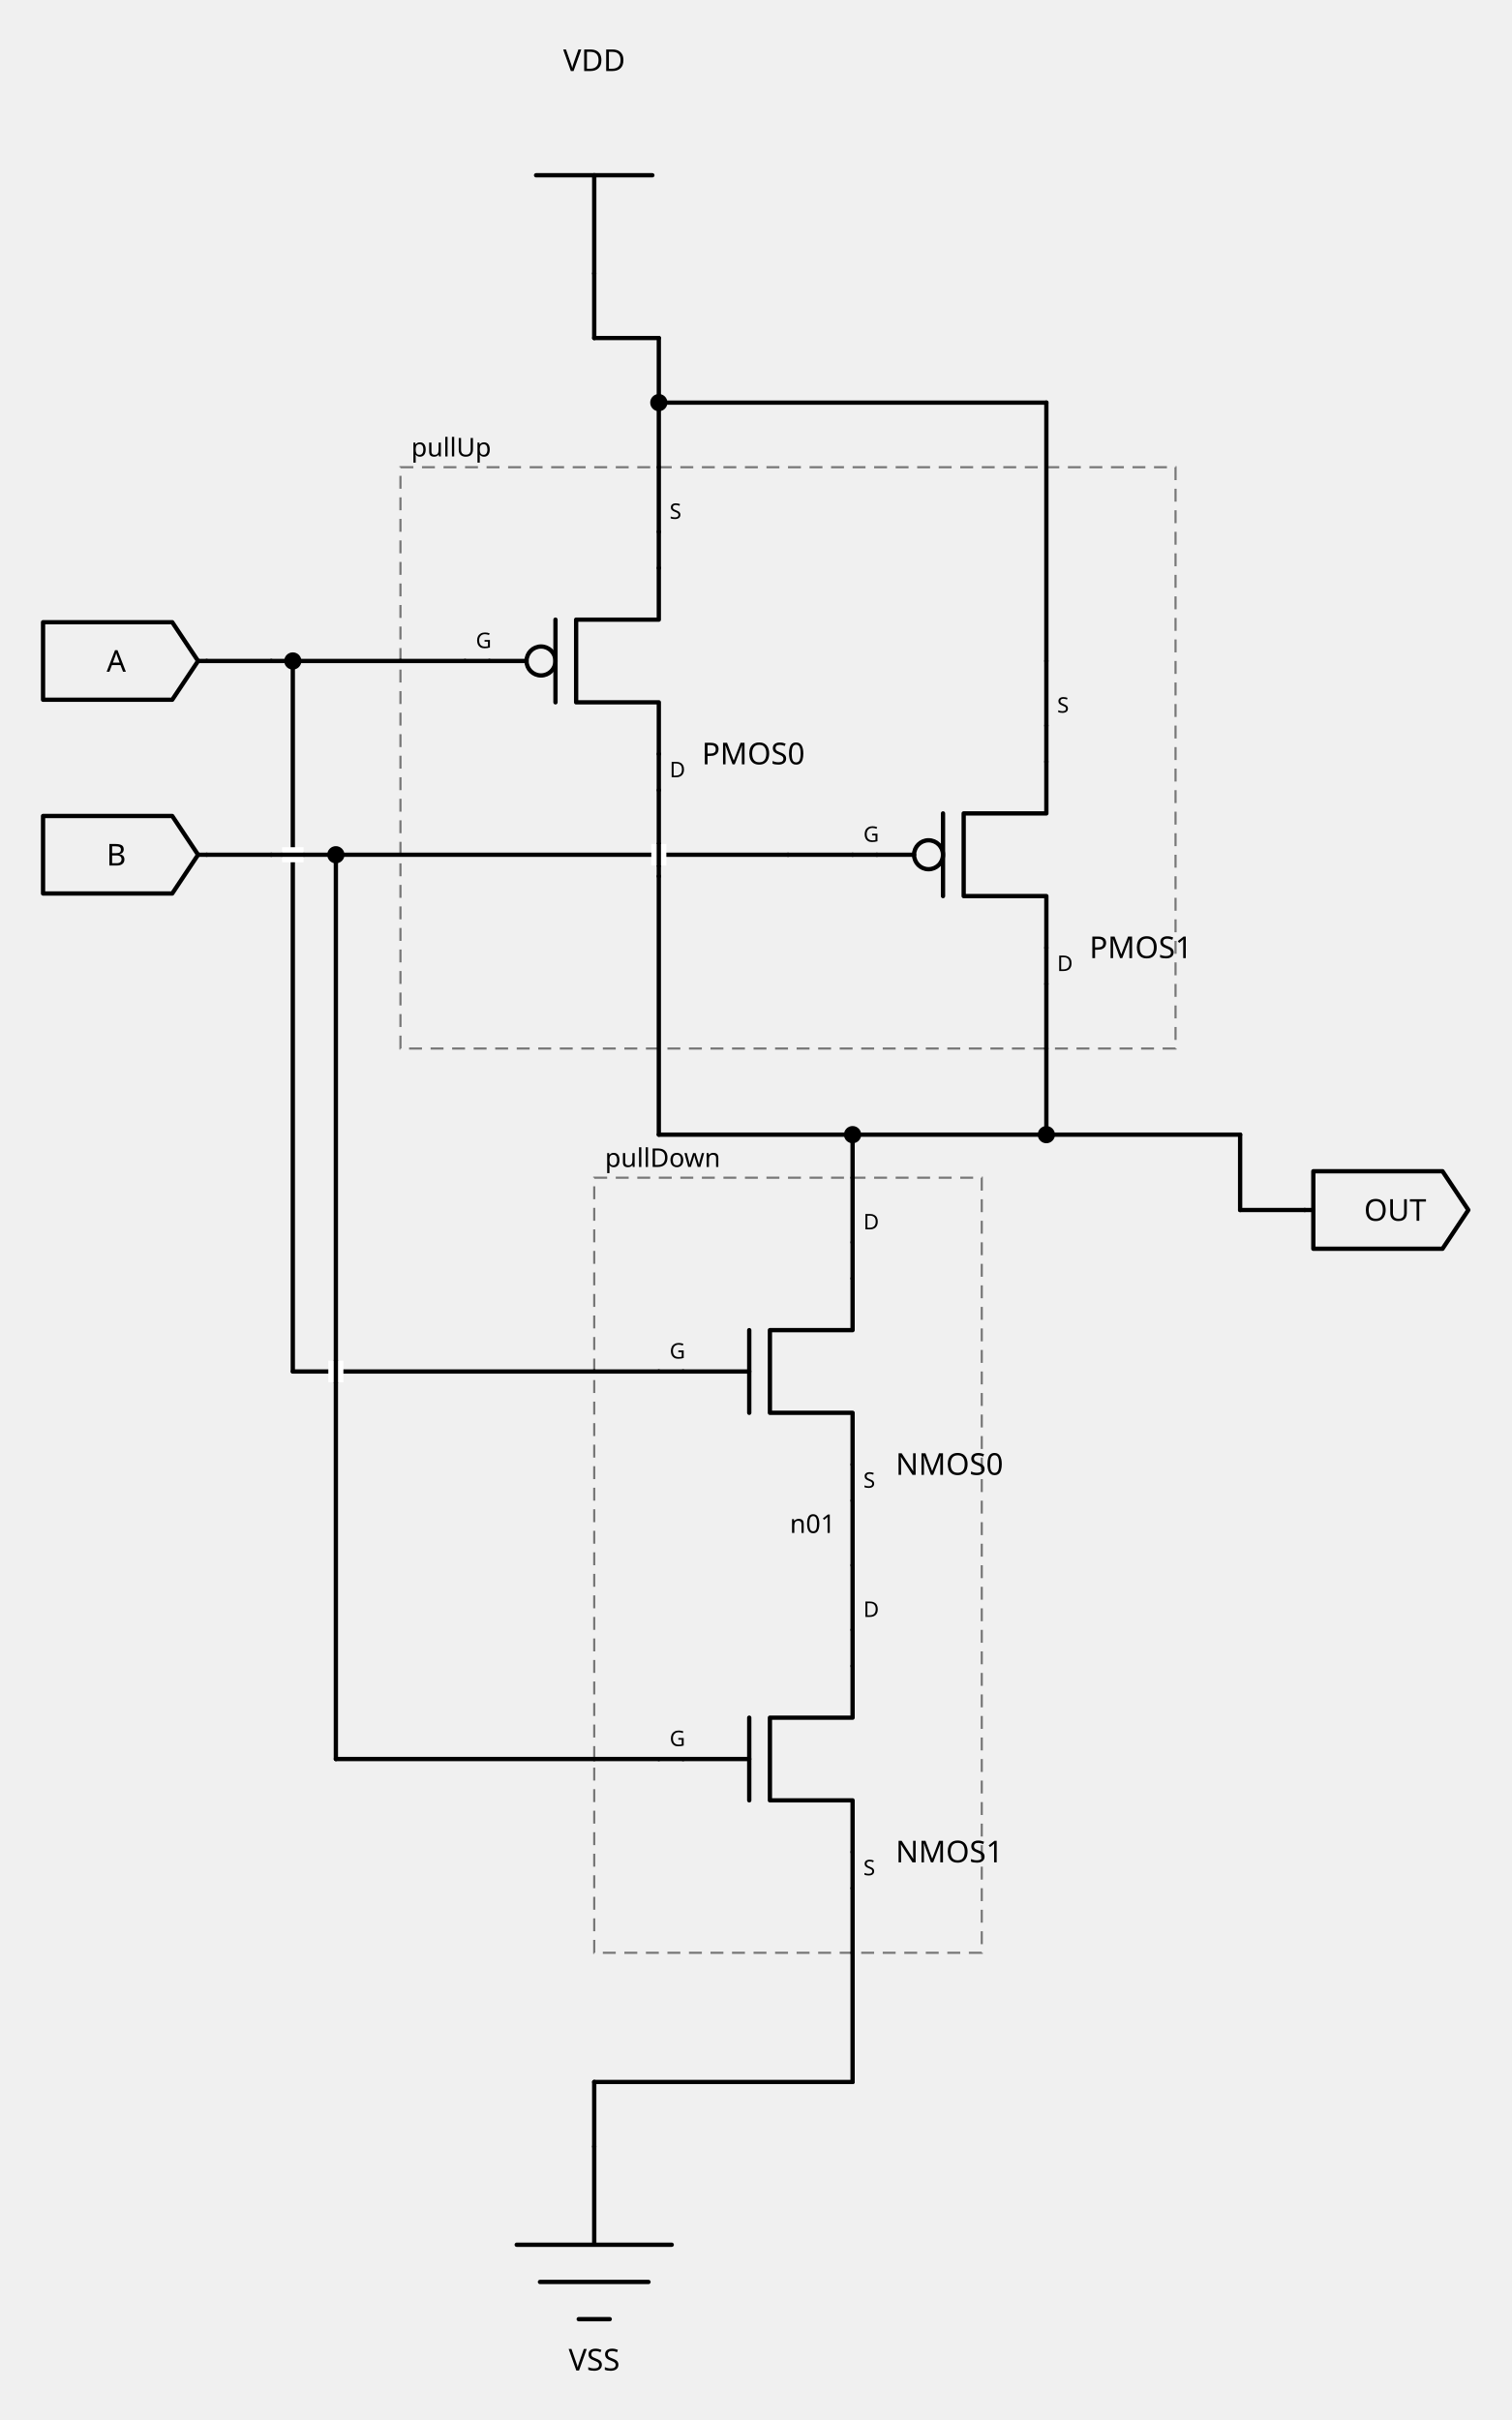
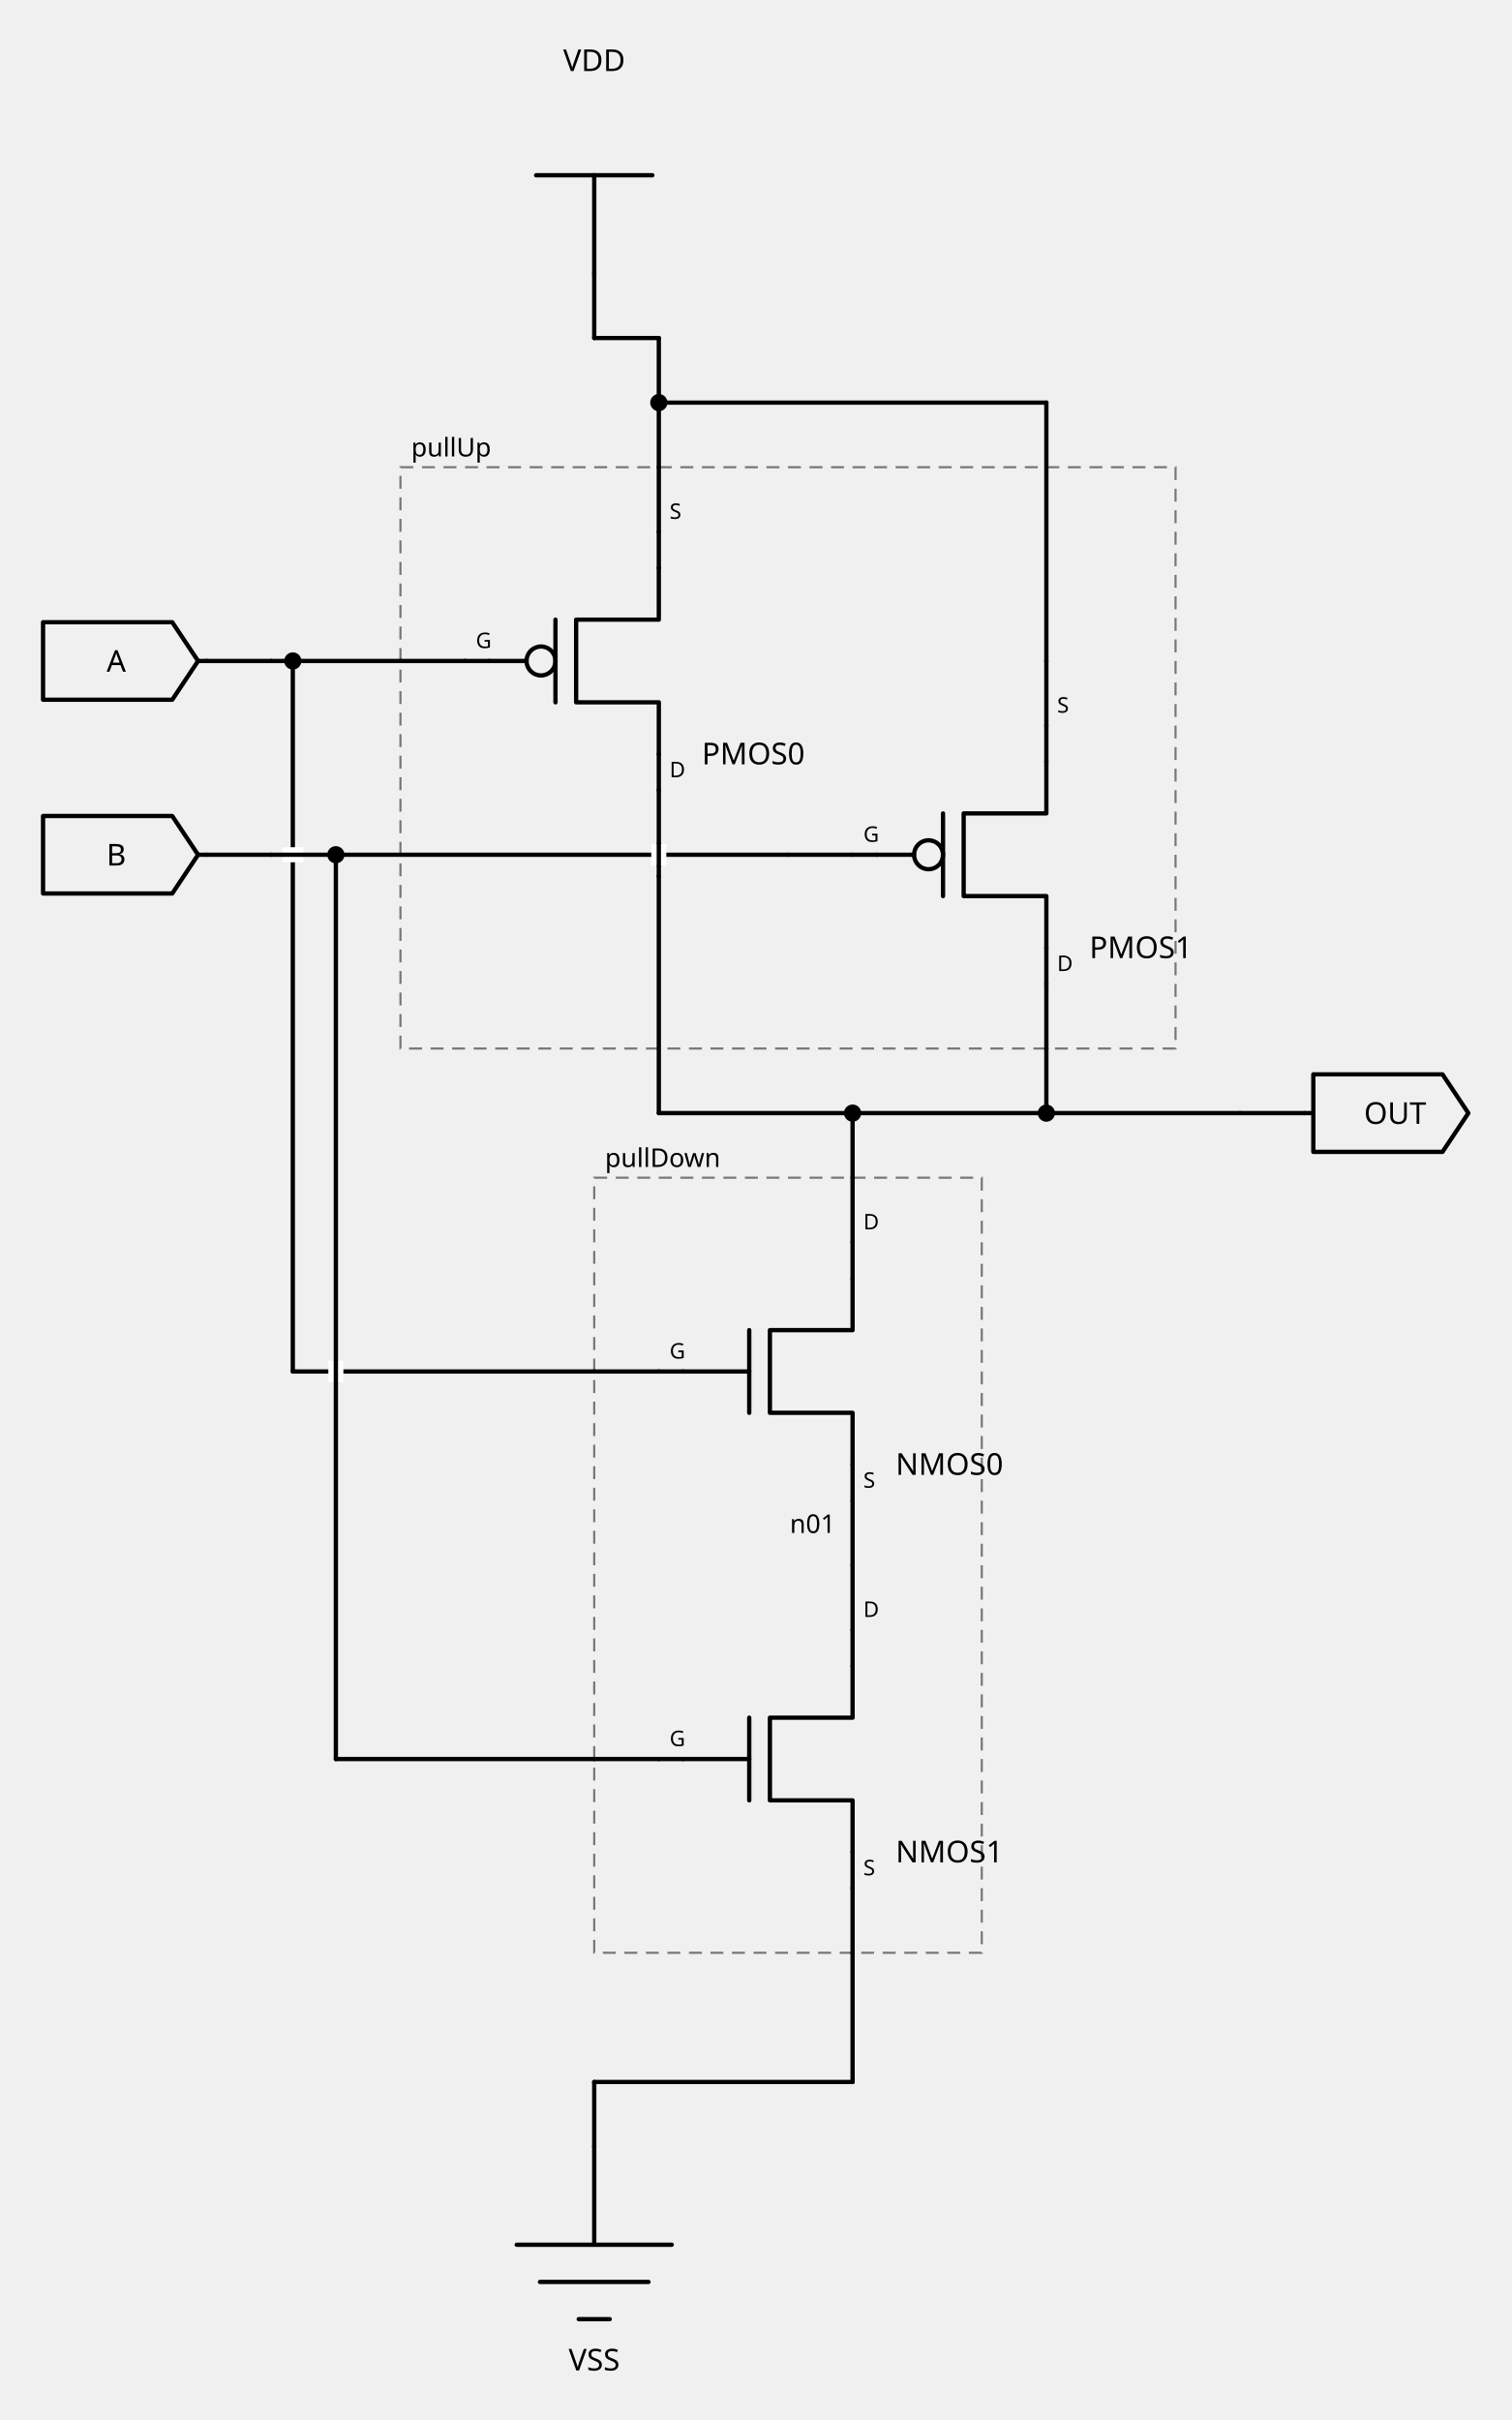
<svg xmlns="http://www.w3.org/2000/svg" id="fixture-nand2" width="702" viewBox="24 -7 702 1124" height="1124" role="graphics-document document" aria-roledescription="circuitDiagram">
  <style>#fixture-nand2{font-family:"trebuchet ms",verdana,arial,sans-serif;font-size:16px;fill:#333;}@keyframes edge-animation-frame{from{stroke-dashoffset:0;}}@keyframes dash{to{stroke-dashoffset:0;}}#fixture-nand2 .edge-animation-slow{stroke-dasharray:9,5!important;stroke-dashoffset:900;animation:dash 50s linear infinite;stroke-linecap:round;}#fixture-nand2 .edge-animation-fast{stroke-dasharray:9,5!important;stroke-dashoffset:900;animation:dash 20s linear infinite;stroke-linecap:round;}#fixture-nand2 .error-icon{fill:#552222;}#fixture-nand2 .error-text{fill:#552222;stroke:#552222;}#fixture-nand2 .edge-thickness-normal{stroke-width:1px;}#fixture-nand2 .edge-thickness-thick{stroke-width:3.5px;}#fixture-nand2 .edge-pattern-solid{stroke-dasharray:0;}#fixture-nand2 .edge-thickness-invisible{stroke-width:0;fill:none;}#fixture-nand2 .edge-pattern-dashed{stroke-dasharray:3;}#fixture-nand2 .edge-pattern-dotted{stroke-dasharray:2;}#fixture-nand2 .marker{fill:#333333;stroke:#333333;}#fixture-nand2 .marker.cross{stroke:#333333;}#fixture-nand2 svg{font-family:"trebuchet ms",verdana,arial,sans-serif;font-size:16px;}#fixture-nand2 p{margin:0;}#fixture-nand2 .node .neo-node{stroke:#9370DB;}#fixture-nand2 [data-look="neo"].node rect,#fixture-nand2 [data-look="neo"].cluster rect,#fixture-nand2 [data-look="neo"].node polygon{stroke:#9370DB;filter:drop-shadow(1px 2px 2px rgba(185, 185, 185, 1));}#fixture-nand2 [data-look="neo"].swimlane.cluster rect{filter:none;}#fixture-nand2 [data-look="neo"].node path{stroke:#9370DB;stroke-width:1px;}#fixture-nand2 [data-look="neo"].node .outer-path{filter:drop-shadow(1px 2px 2px rgba(185, 185, 185, 1));}#fixture-nand2 [data-look="neo"].node .neo-line path{stroke:#9370DB;filter:none;}#fixture-nand2 [data-look="neo"].node circle{stroke:#9370DB;filter:drop-shadow(1px 2px 2px rgba(185, 185, 185, 1));}#fixture-nand2 [data-look="neo"].node circle .state-start{fill:#000000;}#fixture-nand2 [data-look="neo"].icon-shape .icon{fill:#9370DB;filter:drop-shadow(1px 2px 2px rgba(185, 185, 185, 1));}#fixture-nand2 [data-look="neo"].icon-shape .icon-neo path{stroke:#9370DB;filter:drop-shadow(1px 2px 2px rgba(185, 185, 185, 1));}#fixture-nand2 :root{--mermaid-font-family:"trebuchet ms",verdana,arial,sans-serif;}</style>
  <g />
  <g data-circuit="drawing">
    <g data-layer="frames">
      <rect x="210" y="210" width="360" height="270" fill="none" stroke="#777" stroke-width="1" data-stage="0" stroke-dasharray="6 4" />
      <text x="215" y="205" fill="black" stroke="none" font-size="12" font-family="sans-serif">
        <tspan x="215" dy="0">pullUp</tspan>
      </text>
      <rect x="300" y="540" width="180" height="360" fill="none" stroke="#777" stroke-width="1" data-stage="1" stroke-dasharray="6 4" />
      <text x="305" y="535" fill="black" stroke="none" font-size="12" font-family="sans-serif">
        <tspan x="305" dy="0">pullDown</tspan>
      </text>
    </g>
    <g fill="none" stroke="black" stroke-width="2" stroke-linecap="round" data-layer="wires">
      <g data-net="A">
        <path d="M 120 300 L 150 300" />
        <path d="M 240 300 L 210 300" />
        <path d="M 210 300 L 160 300" />
        <path d="M 160 300 L 150 300" />
        <path d="M 330 630 L 300 630" />
        <path d="M 300 630 L 160 630" />
        <path d="M 160 630 L 160 300" />
        <circle cx="160" cy="300" r="3" fill="black" data-junction="A" />
      </g>
      <g data-net="B">
        <path d="M 120 390 L 150 390" />
        <path d="M 420 390 L 390 390" />
        <path d="M 390 390 L 180 390" />
        <path d="M 180 390 L 150 390" />
        <path d="M 330 810 L 300 810" />
        <path d="M 300 810 L 180 810" />
        <path d="M 180 810 L 180 390" />
        <circle cx="180" cy="390" r="3" fill="black" data-junction="B" />
      </g>
      <g data-net="OUT">
-         <path d="M 630 555 L 600 555" />
+         <path d="M 630 510 L 600 510" />
        <path d="M 330 360 L 330 400" />
-         <path d="M 330 400 L 330 520" />
-         <path d="M 330 520 L 420 520" />
-         <path d="M 420 520 L 510 520" />
-         <path d="M 510 520 L 600 520" />
-         <path d="M 600 520 L 600 555" />
+         <path d="M 330 400 L 330 510" />
+         <path d="M 330 510 L 420 510" />
+         <path d="M 420 510 L 510 510" />
+         <path d="M 510 510 L 600 510" />
        <path d="M 510 450 L 510 480" />
-         <path d="M 510 480 L 510 520" />
+         <path d="M 510 480 L 510 510" />
        <path d="M 420 570 L 420 540" />
-         <path d="M 420 540 L 420 520" />
-         <circle cx="420" cy="520" r="3" fill="black" data-junction="OUT" />
-         <circle cx="510" cy="520" r="3" fill="black" data-junction="OUT" />
+         <path d="M 420 540 L 420 510" />
+         <circle cx="420" cy="510" r="3" fill="black" data-junction="OUT" />
+         <circle cx="510" cy="510" r="3" fill="black" data-junction="OUT" />
      </g>
      <g data-net="VDD">
        <path d="M 300 120 L 300 150" />
        <path d="M 330 240 L 330 210" />
        <path d="M 330 210 L 330 180" />
        <path d="M 330 180 L 330 150" />
        <path d="M 330 150 L 300 150" />
        <path d="M 510 330 L 510 300" />
        <path d="M 510 300 L 510 180" />
        <path d="M 510 180 L 330 180" />
        <circle cx="330" cy="180" r="3" fill="black" data-junction="VDD" />
      </g>
      <g data-net="VSS">
        <path d="M 300 990 L 300 960" />
        <path d="M 420 870 L 420 900" />
        <path d="M 420 900 L 420 960" />
        <path d="M 420 960 L 300 960" />
      </g>
      <g data-net="n01">
        <path d="M 420 690 L 420 720" />
        <path d="M 420 750 L 420 720" />
      </g>
      <g data-crossing="B" data-under="A">
        <path d="M 180 625 V 635" stroke="white" stroke-width="7" stroke-linecap="butt" />
        <path d="M 180 625 V 635" />
      </g>
      <g data-crossing="B" data-under="A">
        <path d="M 155 390 H 165" stroke="white" stroke-width="7" stroke-linecap="butt" />
        <path d="M 155 390 H 165" />
      </g>
      <g data-crossing="OUT" data-under="B">
        <path d="M 330 385 V 395" stroke="white" stroke-width="7" stroke-linecap="butt" />
        <path d="M 330 385 V 395" />
      </g>
    </g>
    <g data-layer="symbols">
      <g transform="matrix(1 0 0 1 240 240)" data-symbol="pmos" data-device="PMOS0">
        <g id="fixture-nand2-symbol-0-0" fill="none" stroke="#000" stroke-width="2" stroke-linecap="round" stroke-linejoin="round">
          <circle cx="35.28" cy="60" r="6.72" id="fixture-nand2-symbol-0-1" stroke="#000" fill="none" stroke-width="2" />
          <path d="M 90 16.8 L 90 40.8 L 51.6 40.8 L 51.6 79.2 L 90 79.2 L 90 103.2" id="fixture-nand2-symbol-0-2" stroke="#000" fill="none" stroke-width="2" stroke-linecap="round" stroke-linejoin="round" />
          <path d="M 42 40.8 L 42 79.2" id="fixture-nand2-symbol-0-3" stroke="#000" fill="none" stroke-width="2" stroke-linecap="round" stroke-linejoin="round" />
          <path d="M 28.56 60 L 11.28 60" id="fixture-nand2-symbol-0-4" stroke="#000" fill="none" stroke-width="2" stroke-linecap="round" stroke-linejoin="round" />
          <line id="fixture-nand2-symbol-0-5" x1="0" y1="60" x2="11.28" y2="60" />
          <line id="fixture-nand2-symbol-0-6" x1="90" y1="0" x2="90" y2="16.8" />
          <line id="fixture-nand2-symbol-0-7" x1="90" y1="103.2" x2="90" y2="120" />
        </g>
      </g>
      <g transform="matrix(1 0 0 1 420 330)" data-symbol="pmos" data-device="PMOS1">
        <g id="fixture-nand2-symbol-1-0" fill="none" stroke="#000" stroke-width="2" stroke-linecap="round" stroke-linejoin="round">
          <circle cx="35.28" cy="60" r="6.72" id="fixture-nand2-symbol-1-1" stroke="#000" fill="none" stroke-width="2" />
          <path d="M 90 16.8 L 90 40.8 L 51.6 40.8 L 51.6 79.2 L 90 79.2 L 90 103.2" id="fixture-nand2-symbol-1-2" stroke="#000" fill="none" stroke-width="2" stroke-linecap="round" stroke-linejoin="round" />
          <path d="M 42 40.8 L 42 79.2" id="fixture-nand2-symbol-1-3" stroke="#000" fill="none" stroke-width="2" stroke-linecap="round" stroke-linejoin="round" />
          <path d="M 28.56 60 L 11.28 60" id="fixture-nand2-symbol-1-4" stroke="#000" fill="none" stroke-width="2" stroke-linecap="round" stroke-linejoin="round" />
          <line id="fixture-nand2-symbol-1-5" x1="0" y1="60" x2="11.28" y2="60" />
          <line id="fixture-nand2-symbol-1-6" x1="90" y1="0" x2="90" y2="16.8" />
          <line id="fixture-nand2-symbol-1-7" x1="90" y1="103.2" x2="90" y2="120" />
        </g>
      </g>
      <g transform="matrix(1 0 0 1 330 570)" data-symbol="nmos" data-device="NMOS0">
        <g id="fixture-nand2-symbol-2-0" fill="none" stroke="#000" stroke-width="2" stroke-linecap="round" stroke-linejoin="round">
          <path d="M 90 16.8 L 90 40.8 L 51.6 40.8 L 51.6 79.2 L 90 79.2 L 90 103.2" id="fixture-nand2-symbol-2-1" stroke="#000" fill="none" stroke-width="2" stroke-linecap="round" stroke-linejoin="round" />
          <path d="M 42 40.8 L 42 79.2" id="fixture-nand2-symbol-2-2" stroke="#000" fill="none" stroke-width="2" stroke-linecap="round" stroke-linejoin="round" />
          <path d="M 42 60 L 11.28 60" id="fixture-nand2-symbol-2-3" stroke="#000" fill="none" stroke-width="2" stroke-linecap="round" stroke-linejoin="round" />
          <line id="fixture-nand2-symbol-2-4" x1="0" y1="60" x2="11.28" y2="60" />
          <line id="fixture-nand2-symbol-2-5" x1="90" y1="0" x2="90" y2="16.8" />
          <line id="fixture-nand2-symbol-2-6" x1="90" y1="103.2" x2="90" y2="120" />
        </g>
      </g>
      <g transform="matrix(1 0 0 1 330 750)" data-symbol="nmos" data-device="NMOS1">
        <g id="fixture-nand2-symbol-3-0" fill="none" stroke="#000" stroke-width="2" stroke-linecap="round" stroke-linejoin="round">
          <path d="M 90 16.8 L 90 40.8 L 51.6 40.8 L 51.6 79.2 L 90 79.2 L 90 103.2" id="fixture-nand2-symbol-3-1" stroke="#000" fill="none" stroke-width="2" stroke-linecap="round" stroke-linejoin="round" />
          <path d="M 42 40.8 L 42 79.2" id="fixture-nand2-symbol-3-2" stroke="#000" fill="none" stroke-width="2" stroke-linecap="round" stroke-linejoin="round" />
          <path d="M 42 60 L 11.28 60" id="fixture-nand2-symbol-3-3" stroke="#000" fill="none" stroke-width="2" stroke-linecap="round" stroke-linejoin="round" />
          <line id="fixture-nand2-symbol-3-4" x1="0" y1="60" x2="11.28" y2="60" />
          <line id="fixture-nand2-symbol-3-5" x1="90" y1="0" x2="90" y2="16.8" />
          <line id="fixture-nand2-symbol-3-6" x1="90" y1="103.2" x2="90" y2="120" />
        </g>
      </g>
      <g transform="matrix(1 0 0 1 0 240)" data-symbol="pinIn" data-net-symbol="A">
        <g id="fixture-nand2-symbol-4-0" fill="none" stroke="#000" stroke-width="2" stroke-linecap="round" stroke-linejoin="round">
          <polygon id="fixture-nand2-symbol-4-1" points="44,42 104,42 116,60 104,78 44,78" />
          <line id="fixture-nand2-symbol-4-2" x1="116" y1="60" x2="120" y2="60" />
        </g>
      </g>
      <g transform="matrix(1 0 0 1 0 330)" data-symbol="pinIn" data-net-symbol="B">
        <g id="fixture-nand2-symbol-5-0" fill="none" stroke="#000" stroke-width="2" stroke-linecap="round" stroke-linejoin="round">
          <polygon id="fixture-nand2-symbol-5-1" points="44,42 104,42 116,60 104,78 44,78" />
          <line id="fixture-nand2-symbol-5-2" x1="116" y1="60" x2="120" y2="60" />
        </g>
      </g>
-       <g transform="matrix(1 0 0 1 630 495)" data-symbol="pinOut" data-net-symbol="OUT">
+       <g transform="matrix(1 0 0 1 630 450)" data-symbol="pinOut" data-net-symbol="OUT">
        <g id="fixture-nand2-symbol-6-0" fill="none" stroke="#000" stroke-width="2" stroke-linecap="round" stroke-linejoin="round">
          <line id="fixture-nand2-symbol-6-1" x1="0" y1="60" x2="4" y2="60" />
          <polygon id="fixture-nand2-symbol-6-2" points="4,42 64,42 76,60 64,78 4,78" />
        </g>
      </g>
      <g transform="matrix(1 0 0 1 240 0)" data-symbol="supplyNet" data-net-symbol="VDD">
        <g id="fixture-nand2-symbol-7-0" fill="none" stroke="#000" stroke-width="2" stroke-linecap="round" stroke-linejoin="round">
          <path d="M 60 120 L 60 74.4" id="fixture-nand2-symbol-7-1" stroke="#000" fill="none" stroke-width="2" stroke-linecap="round" stroke-linejoin="round" />
          <path d="M 60 74.4 L 33 74.4" id="fixture-nand2-symbol-7-2" stroke="#000" fill="none" stroke-width="2" stroke-linecap="round" stroke-linejoin="round" />
          <path d="M 60 74.4 L 87 74.4" id="fixture-nand2-symbol-7-3" stroke="#000" fill="none" stroke-width="2" stroke-linecap="round" stroke-linejoin="round" />
        </g>
      </g>
      <g transform="matrix(1 0 0 1 240 990)" data-symbol="ground" data-net-symbol="VSS">
        <g id="fixture-nand2-symbol-8-0" fill="none" stroke="#000" stroke-width="2" stroke-linecap="round" stroke-linejoin="round">
          <path d="M 60 0 L 60 45.6 L 24 45.6 L 96 45.6 M 34.8 62.88 L 85.2 62.88 M 52.8 80.16 L 67.2 80.16" id="fixture-nand2-symbol-8-1" stroke="#000" fill="none" stroke-width="2" stroke-linecap="round" stroke-linejoin="round" />
        </g>
      </g>
    </g>
    <g data-layer="labels">
      <text x="350" y="348" fill="black" stroke="none" font-size="14" font-family="sans-serif" data-device-label="PMOS0">
        <tspan x="350" dy="0">PMOS0</tspan>
      </text>
      <text x="245" y="294" fill="black" stroke="none" font-size="10" font-family="sans-serif" data-terminal="PMOS0:G">
        <tspan x="245" dy="0">G</tspan>
      </text>
      <text x="335" y="234" fill="black" stroke="none" font-size="10" font-family="sans-serif" data-terminal="PMOS0:S">
        <tspan x="335" dy="0">S</tspan>
      </text>
      <text x="335" y="354" fill="black" stroke="none" font-size="10" font-family="sans-serif" data-terminal="PMOS0:D">
        <tspan x="335" dy="0">D</tspan>
      </text>
      <text x="530" y="438" fill="black" stroke="none" font-size="14" font-family="sans-serif" data-device-label="PMOS1">
        <tspan x="530" dy="0">PMOS1</tspan>
      </text>
      <text x="425" y="384" fill="black" stroke="none" font-size="10" font-family="sans-serif" data-terminal="PMOS1:G">
        <tspan x="425" dy="0">G</tspan>
      </text>
      <text x="515" y="324" fill="black" stroke="none" font-size="10" font-family="sans-serif" data-terminal="PMOS1:S">
        <tspan x="515" dy="0">S</tspan>
      </text>
      <text x="515" y="444" fill="black" stroke="none" font-size="10" font-family="sans-serif" data-terminal="PMOS1:D">
        <tspan x="515" dy="0">D</tspan>
      </text>
      <text x="440" y="678" fill="black" stroke="none" font-size="14" font-family="sans-serif" data-device-label="NMOS0">
        <tspan x="440" dy="0">NMOS0</tspan>
      </text>
      <text x="335" y="624" fill="black" stroke="none" font-size="10" font-family="sans-serif" data-terminal="NMOS0:G">
        <tspan x="335" dy="0">G</tspan>
      </text>
      <text x="425" y="564" fill="black" stroke="none" font-size="10" font-family="sans-serif" data-terminal="NMOS0:D">
        <tspan x="425" dy="0">D</tspan>
      </text>
      <text x="425" y="684" fill="black" stroke="none" font-size="10" font-family="sans-serif" data-terminal="NMOS0:S">
        <tspan x="425" dy="0">S</tspan>
      </text>
      <text x="440" y="858" fill="black" stroke="none" font-size="14" font-family="sans-serif" data-device-label="NMOS1">
        <tspan x="440" dy="0">NMOS1</tspan>
      </text>
      <text x="335" y="804" fill="black" stroke="none" font-size="10" font-family="sans-serif" data-terminal="NMOS1:G">
        <tspan x="335" dy="0">G</tspan>
      </text>
      <text x="425" y="744" fill="black" stroke="none" font-size="10" font-family="sans-serif" data-terminal="NMOS1:D">
        <tspan x="425" dy="0">D</tspan>
      </text>
      <text x="425" y="864" fill="black" stroke="none" font-size="10" font-family="sans-serif" data-terminal="NMOS1:S">
        <tspan x="425" dy="0">S</tspan>
      </text>
      <text x="78" y="305" fill="black" stroke="none" font-size="14" font-family="sans-serif" text-anchor="middle" data-net-label="A">
        <tspan x="78" dy="0">A</tspan>
      </text>
      <text x="78" y="395" fill="black" stroke="none" font-size="14" font-family="sans-serif" text-anchor="middle" data-net-label="B">
        <tspan x="78" dy="0">B</tspan>
      </text>
-       <text x="672" y="560" fill="black" stroke="none" font-size="14" font-family="sans-serif" text-anchor="middle" data-net-label="OUT">
+       <text x="672" y="515" fill="black" stroke="none" font-size="14" font-family="sans-serif" text-anchor="middle" data-net-label="OUT">
        <tspan x="672" dy="0">OUT</tspan>
      </text>
      <text x="300" y="26" fill="black" stroke="none" font-size="14" font-family="sans-serif" text-anchor="middle" data-net-label="VDD">
        <tspan x="300" dy="0">VDD</tspan>
      </text>
      <text x="300" y="1094" fill="black" stroke="none" font-size="14" font-family="sans-serif" text-anchor="middle" data-net-label="VSS">
        <tspan x="300" dy="0">VSS</tspan>
      </text>
      <text x="412" y="705" fill="black" stroke="none" font-size="12" font-family="sans-serif" data-net-label="n01" text-anchor="end">
        <tspan x="412" dy="0">n01</tspan>
      </text>
    </g>
  </g>
</svg>
